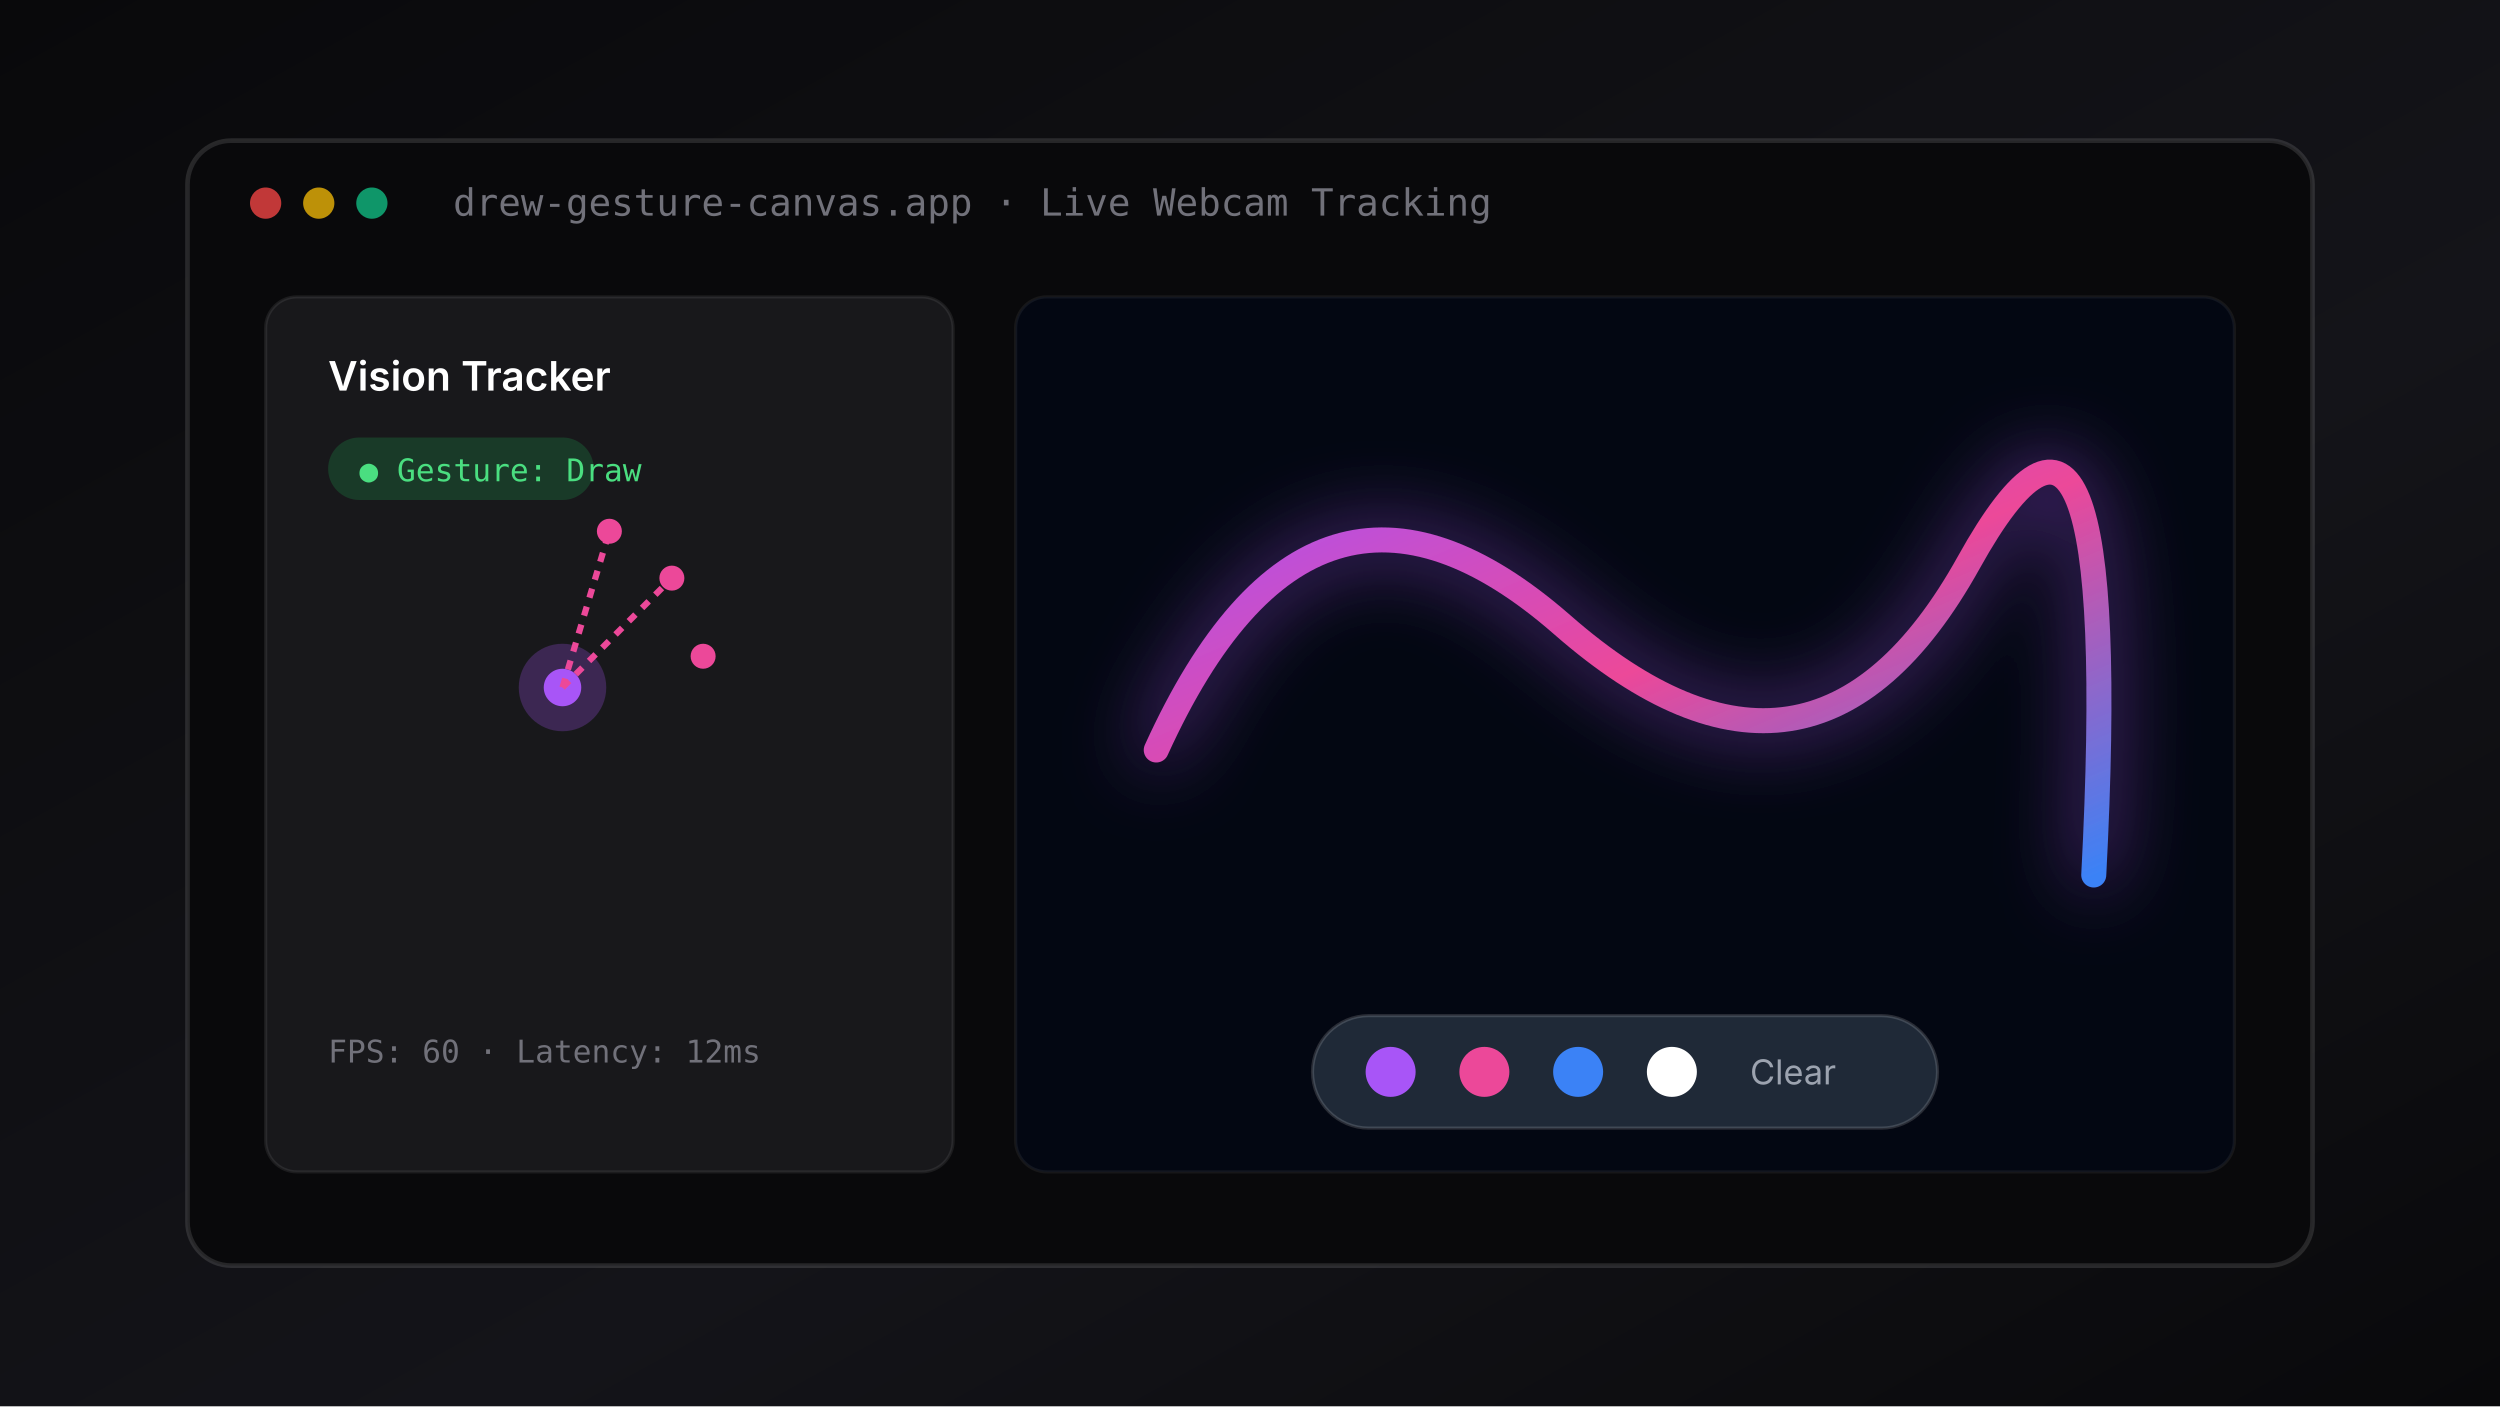
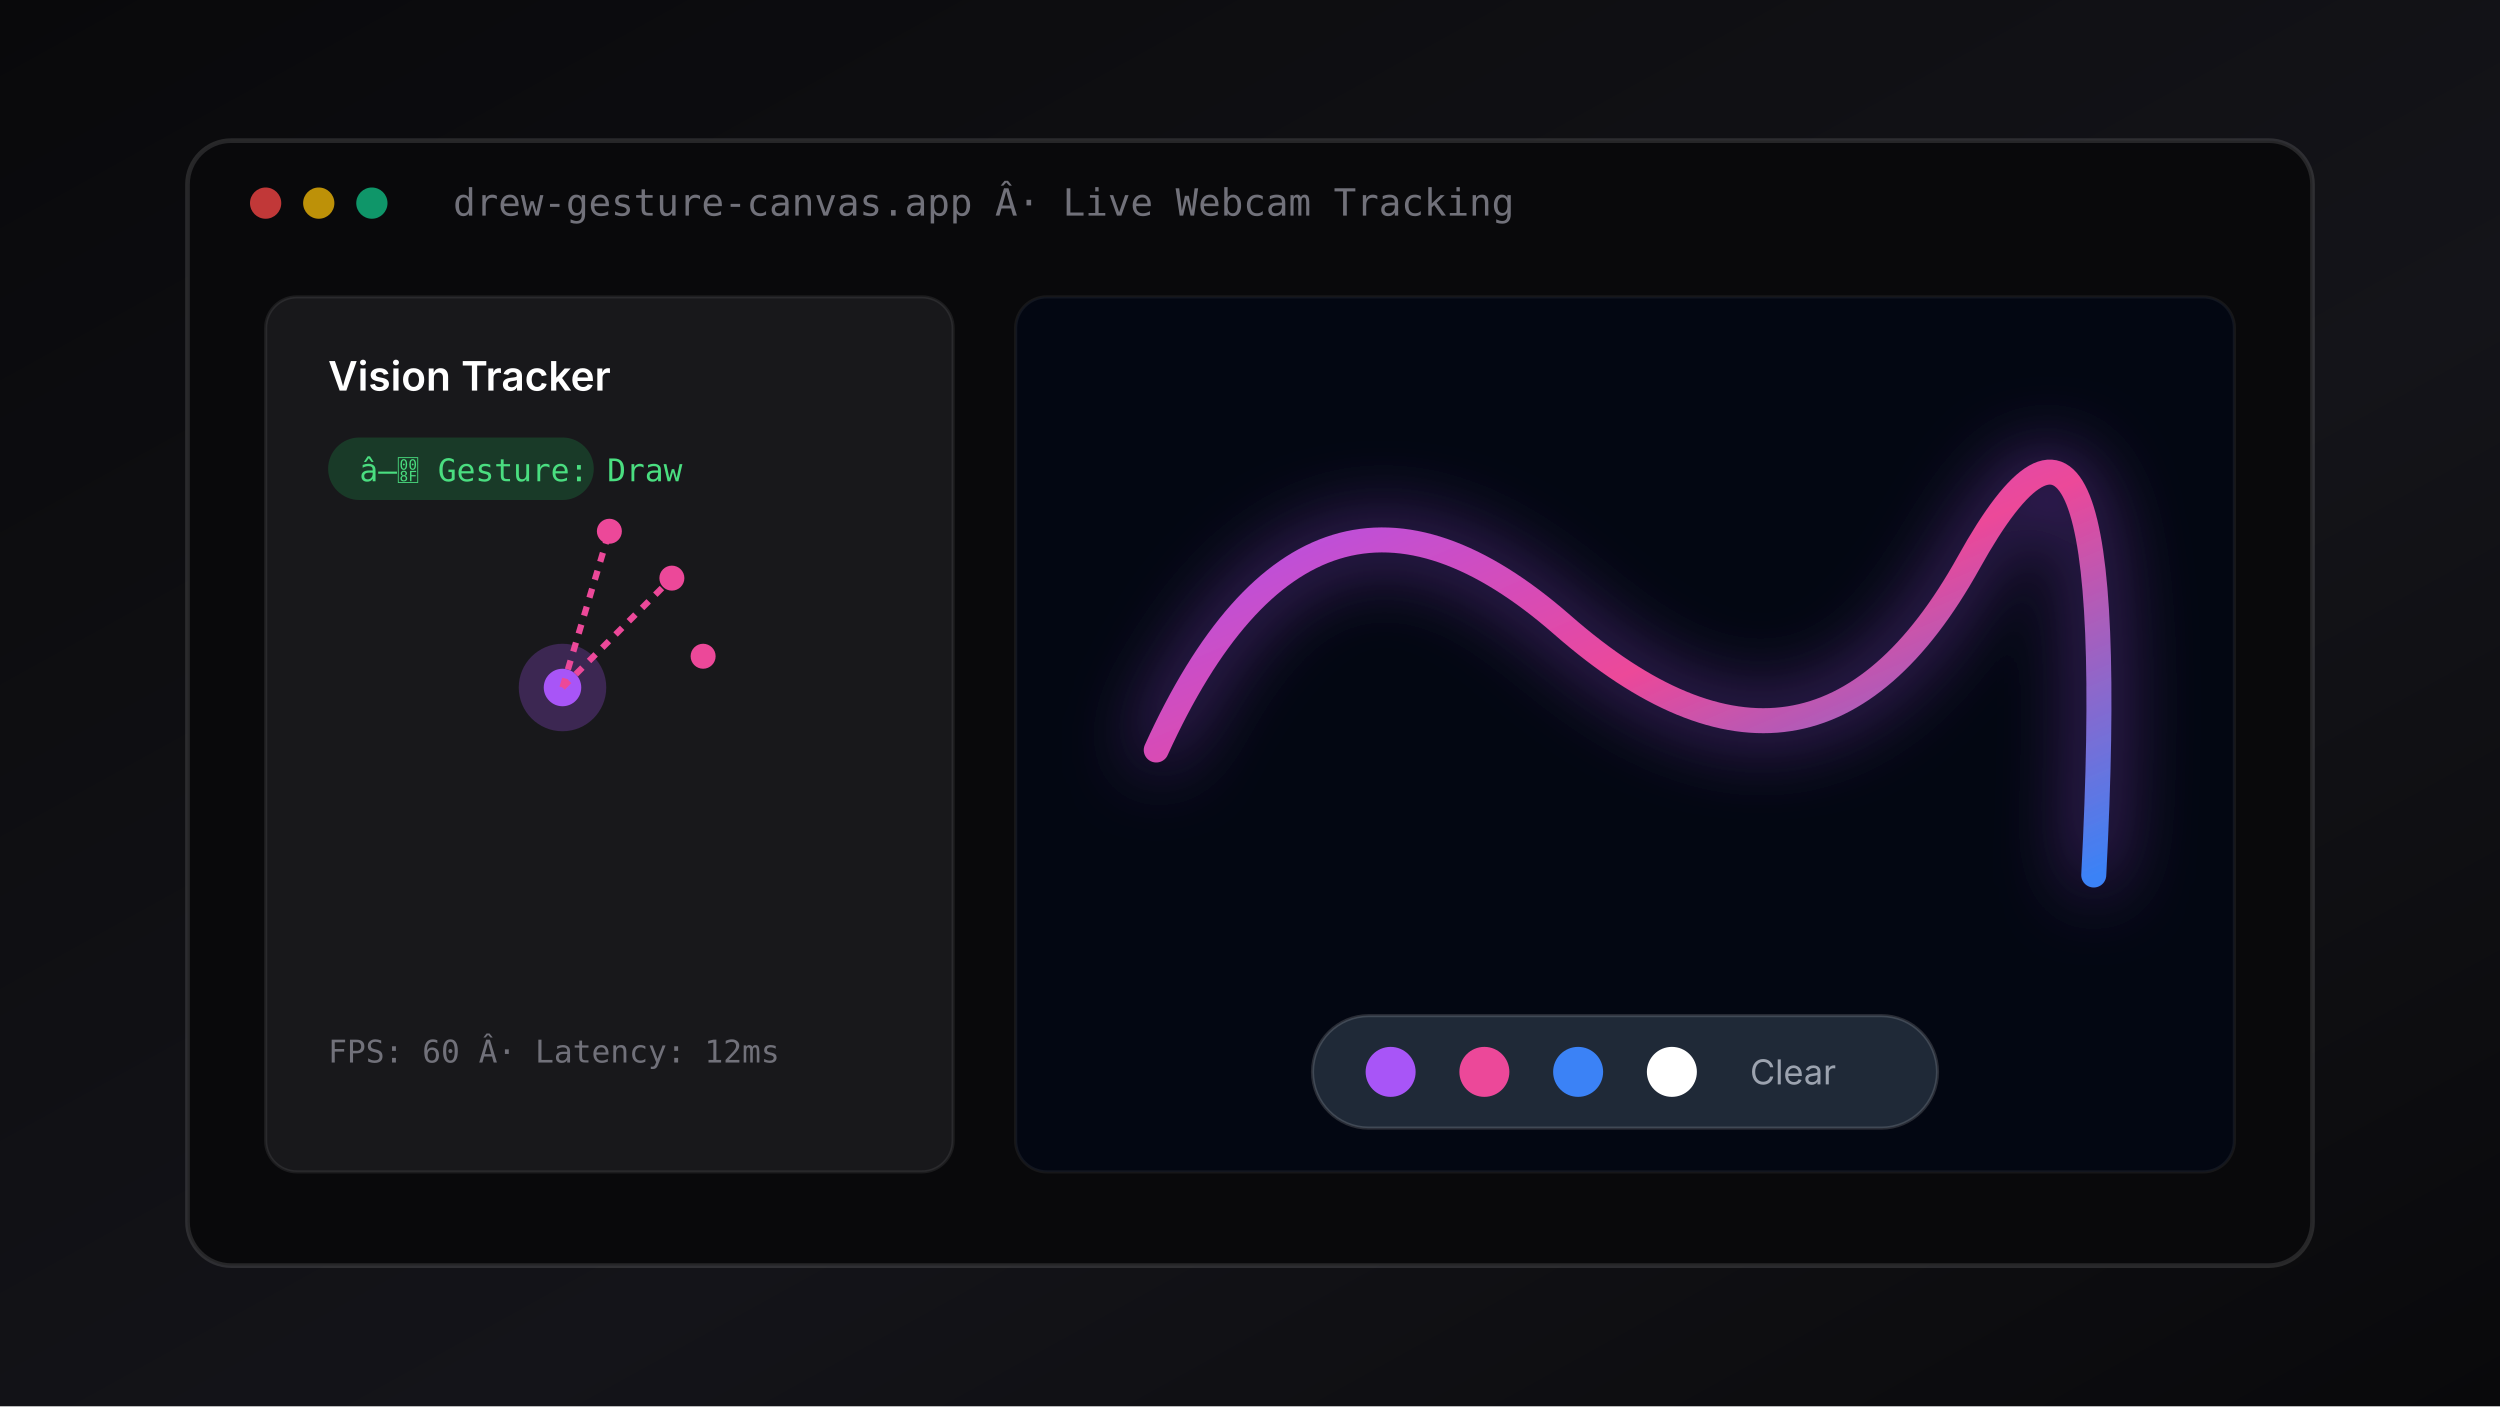
<svg xmlns="http://www.w3.org/2000/svg" viewBox="0 0 800 450" width="100%" height="100%">
  <defs>
    <linearGradient id="bg2" x1="0%" y1="0%" x2="100%" y2="100%">
      <stop offset="0%" stop-color="#09090b" />
      <stop offset="60%" stop-color="#141419" />
      <stop offset="100%" stop-color="#09090b" />
    </linearGradient>
    <linearGradient id="glowLine" x1="0%" y1="0%" x2="100%" y2="100%">
      <stop offset="0%" stop-color="#a855f7" />
      <stop offset="50%" stop-color="#ec4899" />
      <stop offset="100%" stop-color="#3b82f6" />
    </linearGradient>
  </defs>
  <rect width="800" height="450" fill="url(#bg2)" />
  <rect x="60" y="45" width="680" height="360" rx="14" fill="#09090b" stroke="rgba(255,255,255,0.12)" stroke-width="1.5" />
  <circle cx="85" cy="65" r="5" fill="#ef4444" opacity="0.8" />
  <circle cx="102" cy="65" r="5" fill="#eab308" opacity="0.8" />
  <circle cx="119" cy="65" r="5" fill="#10b981" opacity="0.8" />
-   <text x="145" y="69" fill="#71717a" font-family="JetBrains Mono, monospace" font-size="12">drew-gesture-canvas.app · Live Webcam Tracking</text>
+   <text x="145" y="69" fill="#71717a" font-family="JetBrains Mono, monospace" font-size="12">drew-gesture-canvas.app Â· Live Webcam Tracking</text>
  <rect x="85" y="95" width="220" height="280" rx="10" fill="#18181b" stroke="rgba(255,255,255,0.08)" />
  <circle cx="180" cy="220" r="14" fill="#a855f7" opacity="0.25" />
  <circle cx="180" cy="220" r="6" fill="#a855f7" />
  <circle cx="195" cy="170" r="4" fill="#ec4899" />
  <circle cx="215" cy="185" r="4" fill="#ec4899" />
  <circle cx="225" cy="210" r="4" fill="#ec4899" />
  <line x1="180" y1="220" x2="195" y2="170" stroke="#ec4899" stroke-width="2" stroke-dasharray="3,3" />
  <line x1="180" y1="220" x2="215" y2="185" stroke="#ec4899" stroke-width="2" stroke-dasharray="3,3" />
  <text x="105" y="125" fill="#ffffff" font-family="Inter, sans-serif" font-size="13" font-weight="600">Vision Tracker</text>
  <rect x="105" y="140" width="85" height="20" rx="10" fill="#22c55e" fill-opacity="0.2" />
-   <text x="115" y="154" fill="#4ade80" font-family="JetBrains Mono, monospace" font-size="10">● Gesture: Draw</text>
-   <text x="105" y="340" fill="#71717a" font-family="JetBrains Mono, monospace" font-size="10">FPS: 60 · Latency: 12ms</text>
+   <text x="115" y="154" fill="#4ade80" font-family="JetBrains Mono, monospace" font-size="10">â— Gesture: Draw</text>
+   <text x="105" y="340" fill="#71717a" font-family="JetBrains Mono, monospace" font-size="10">FPS: 60 Â· Latency: 12ms</text>
  <rect x="325" y="95" width="390" height="280" rx="10" fill="#030712" stroke="rgba(255,255,255,0.06)" />
  <path d="M 370 240 Q 420 130 500 200 T 630 180 T 670 280" fill="none" stroke="url(#glowLine)" stroke-width="8" stroke-linecap="round" filter="drop-shadow(0 0 12px rgba(168,85,247,0.7))" />
  <rect x="420" y="325" width="200" height="36" rx="18" fill="#1f2937" stroke="rgba(255,255,255,0.15)" />
  <circle cx="445" cy="343" r="8" fill="#a855f7" />
  <circle cx="475" cy="343" r="8" fill="#ec4899" />
  <circle cx="505" cy="343" r="8" fill="#3b82f6" />
  <circle cx="535" cy="343" r="8" fill="#ffffff" />
  <text x="560" y="347" fill="#9ca3af" font-family="Inter, sans-serif" font-size="11">Clear</text>
</svg>
